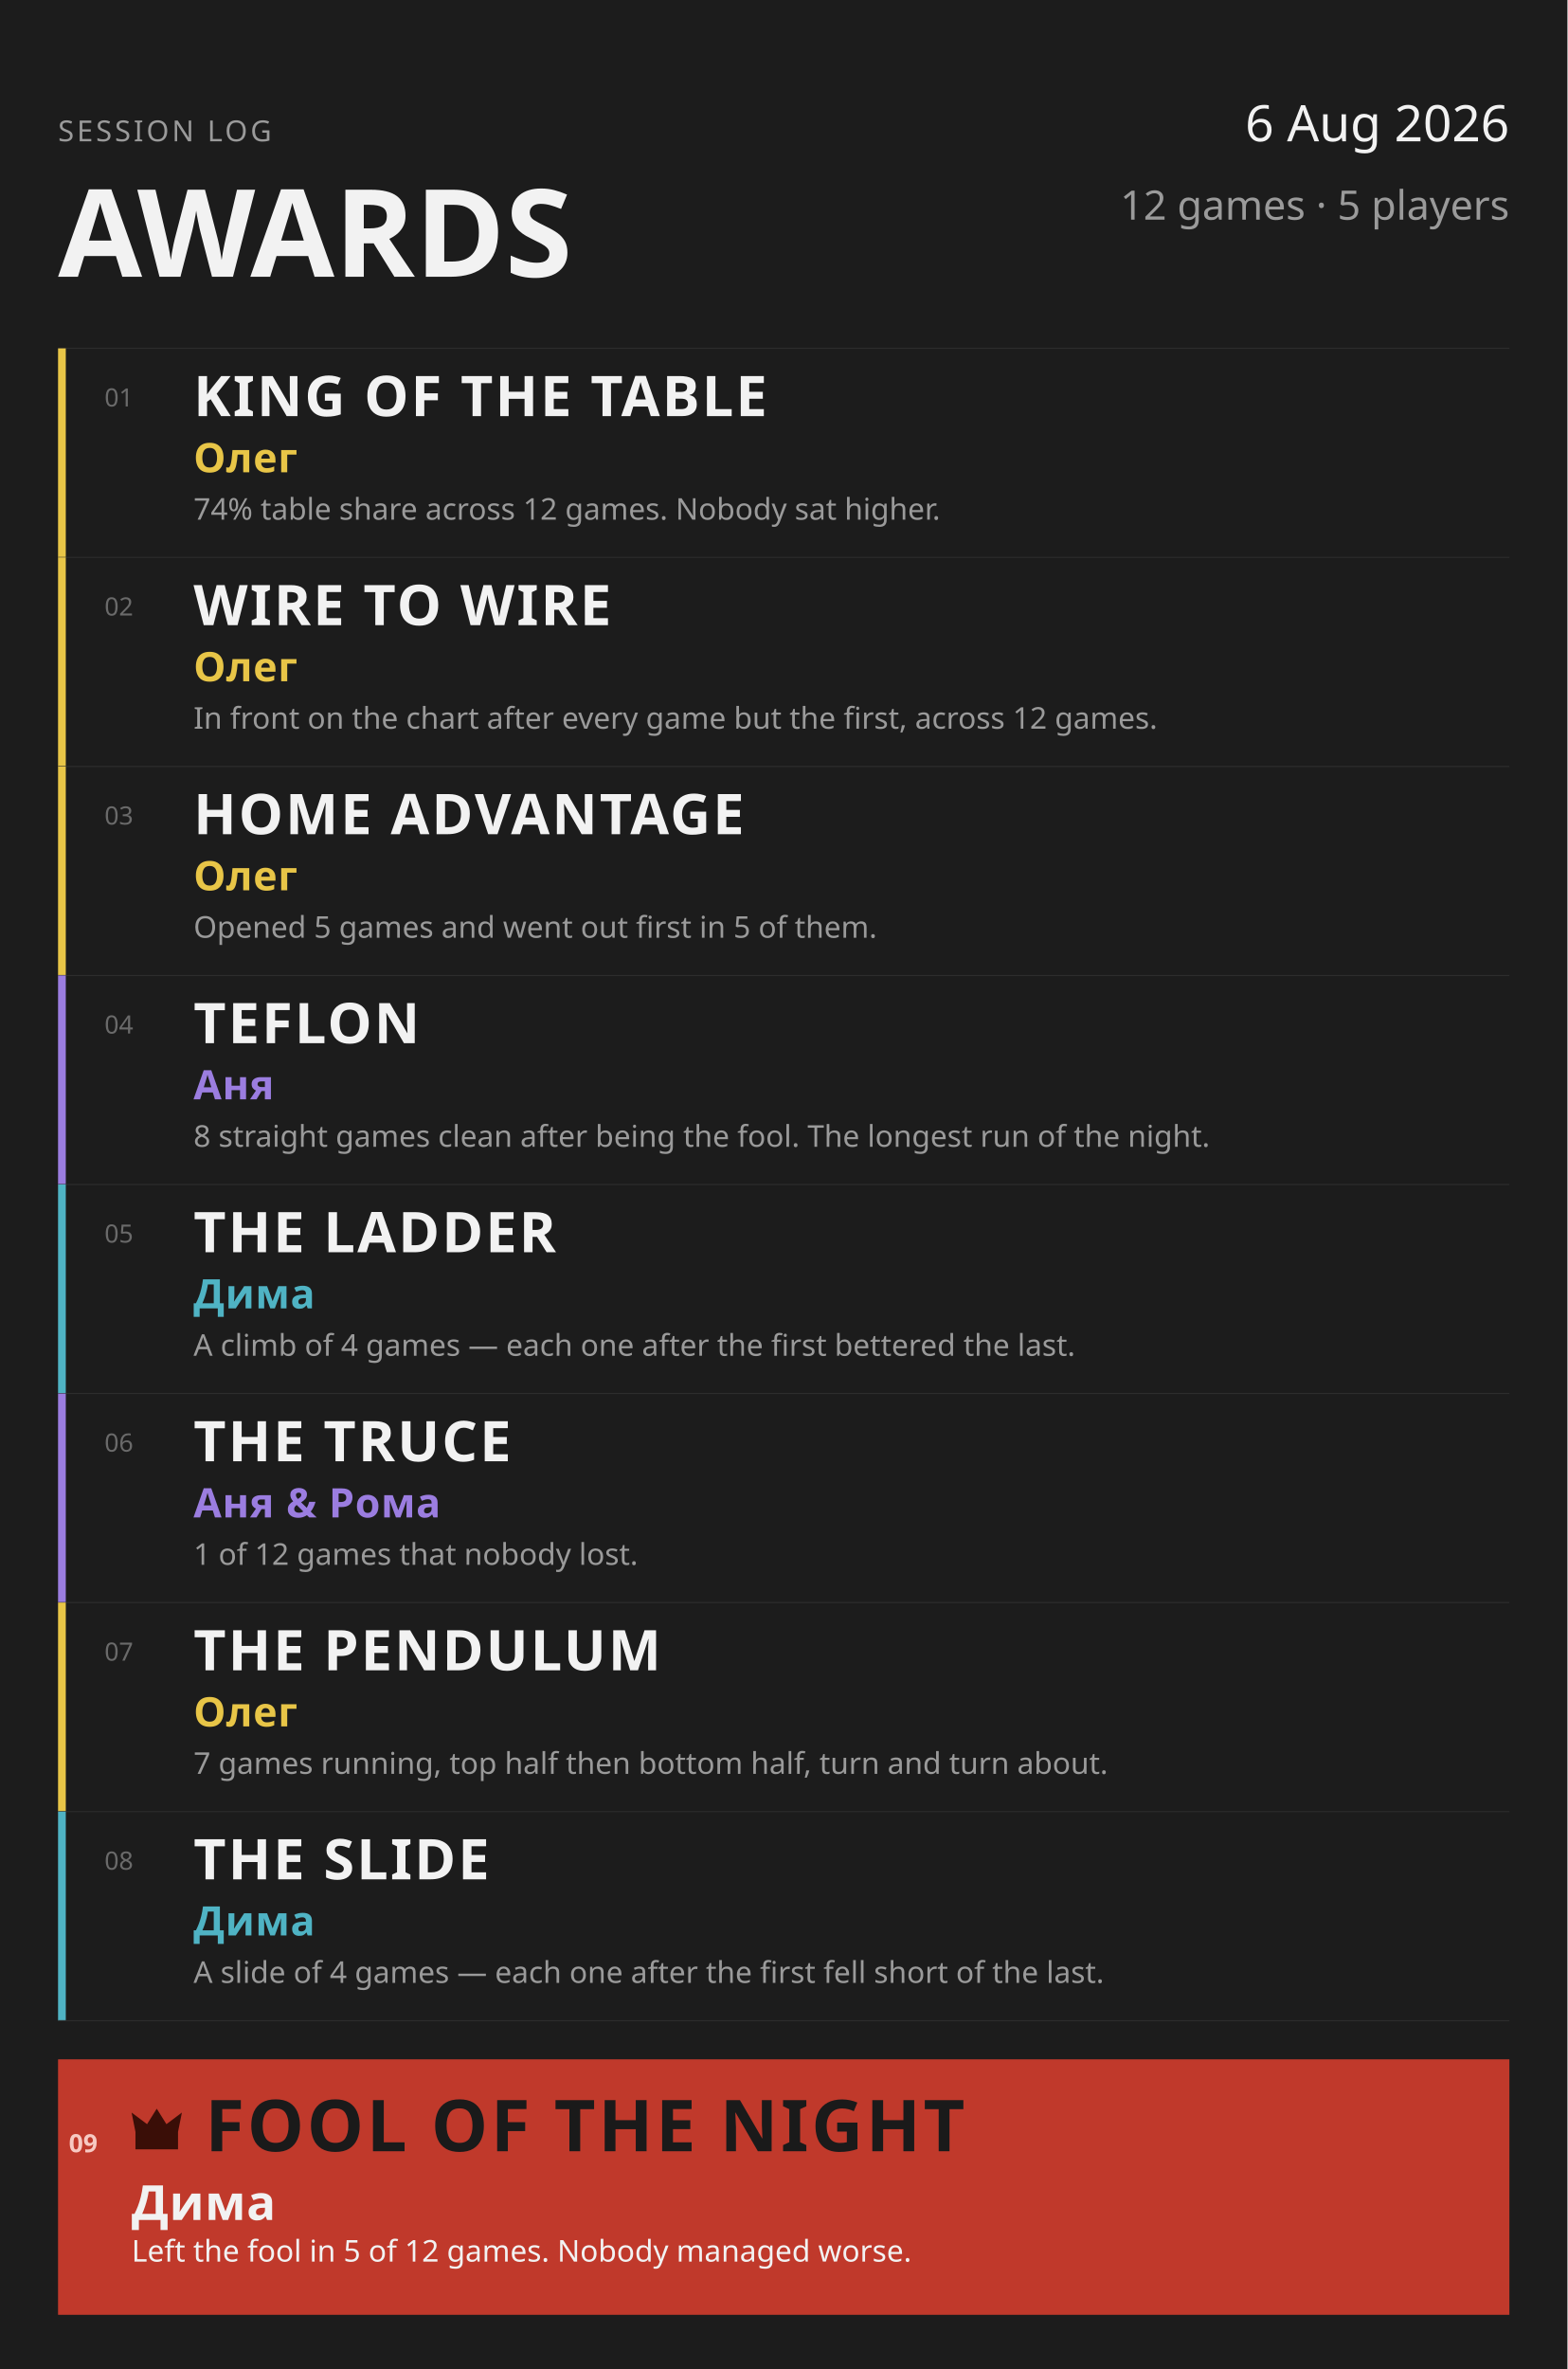
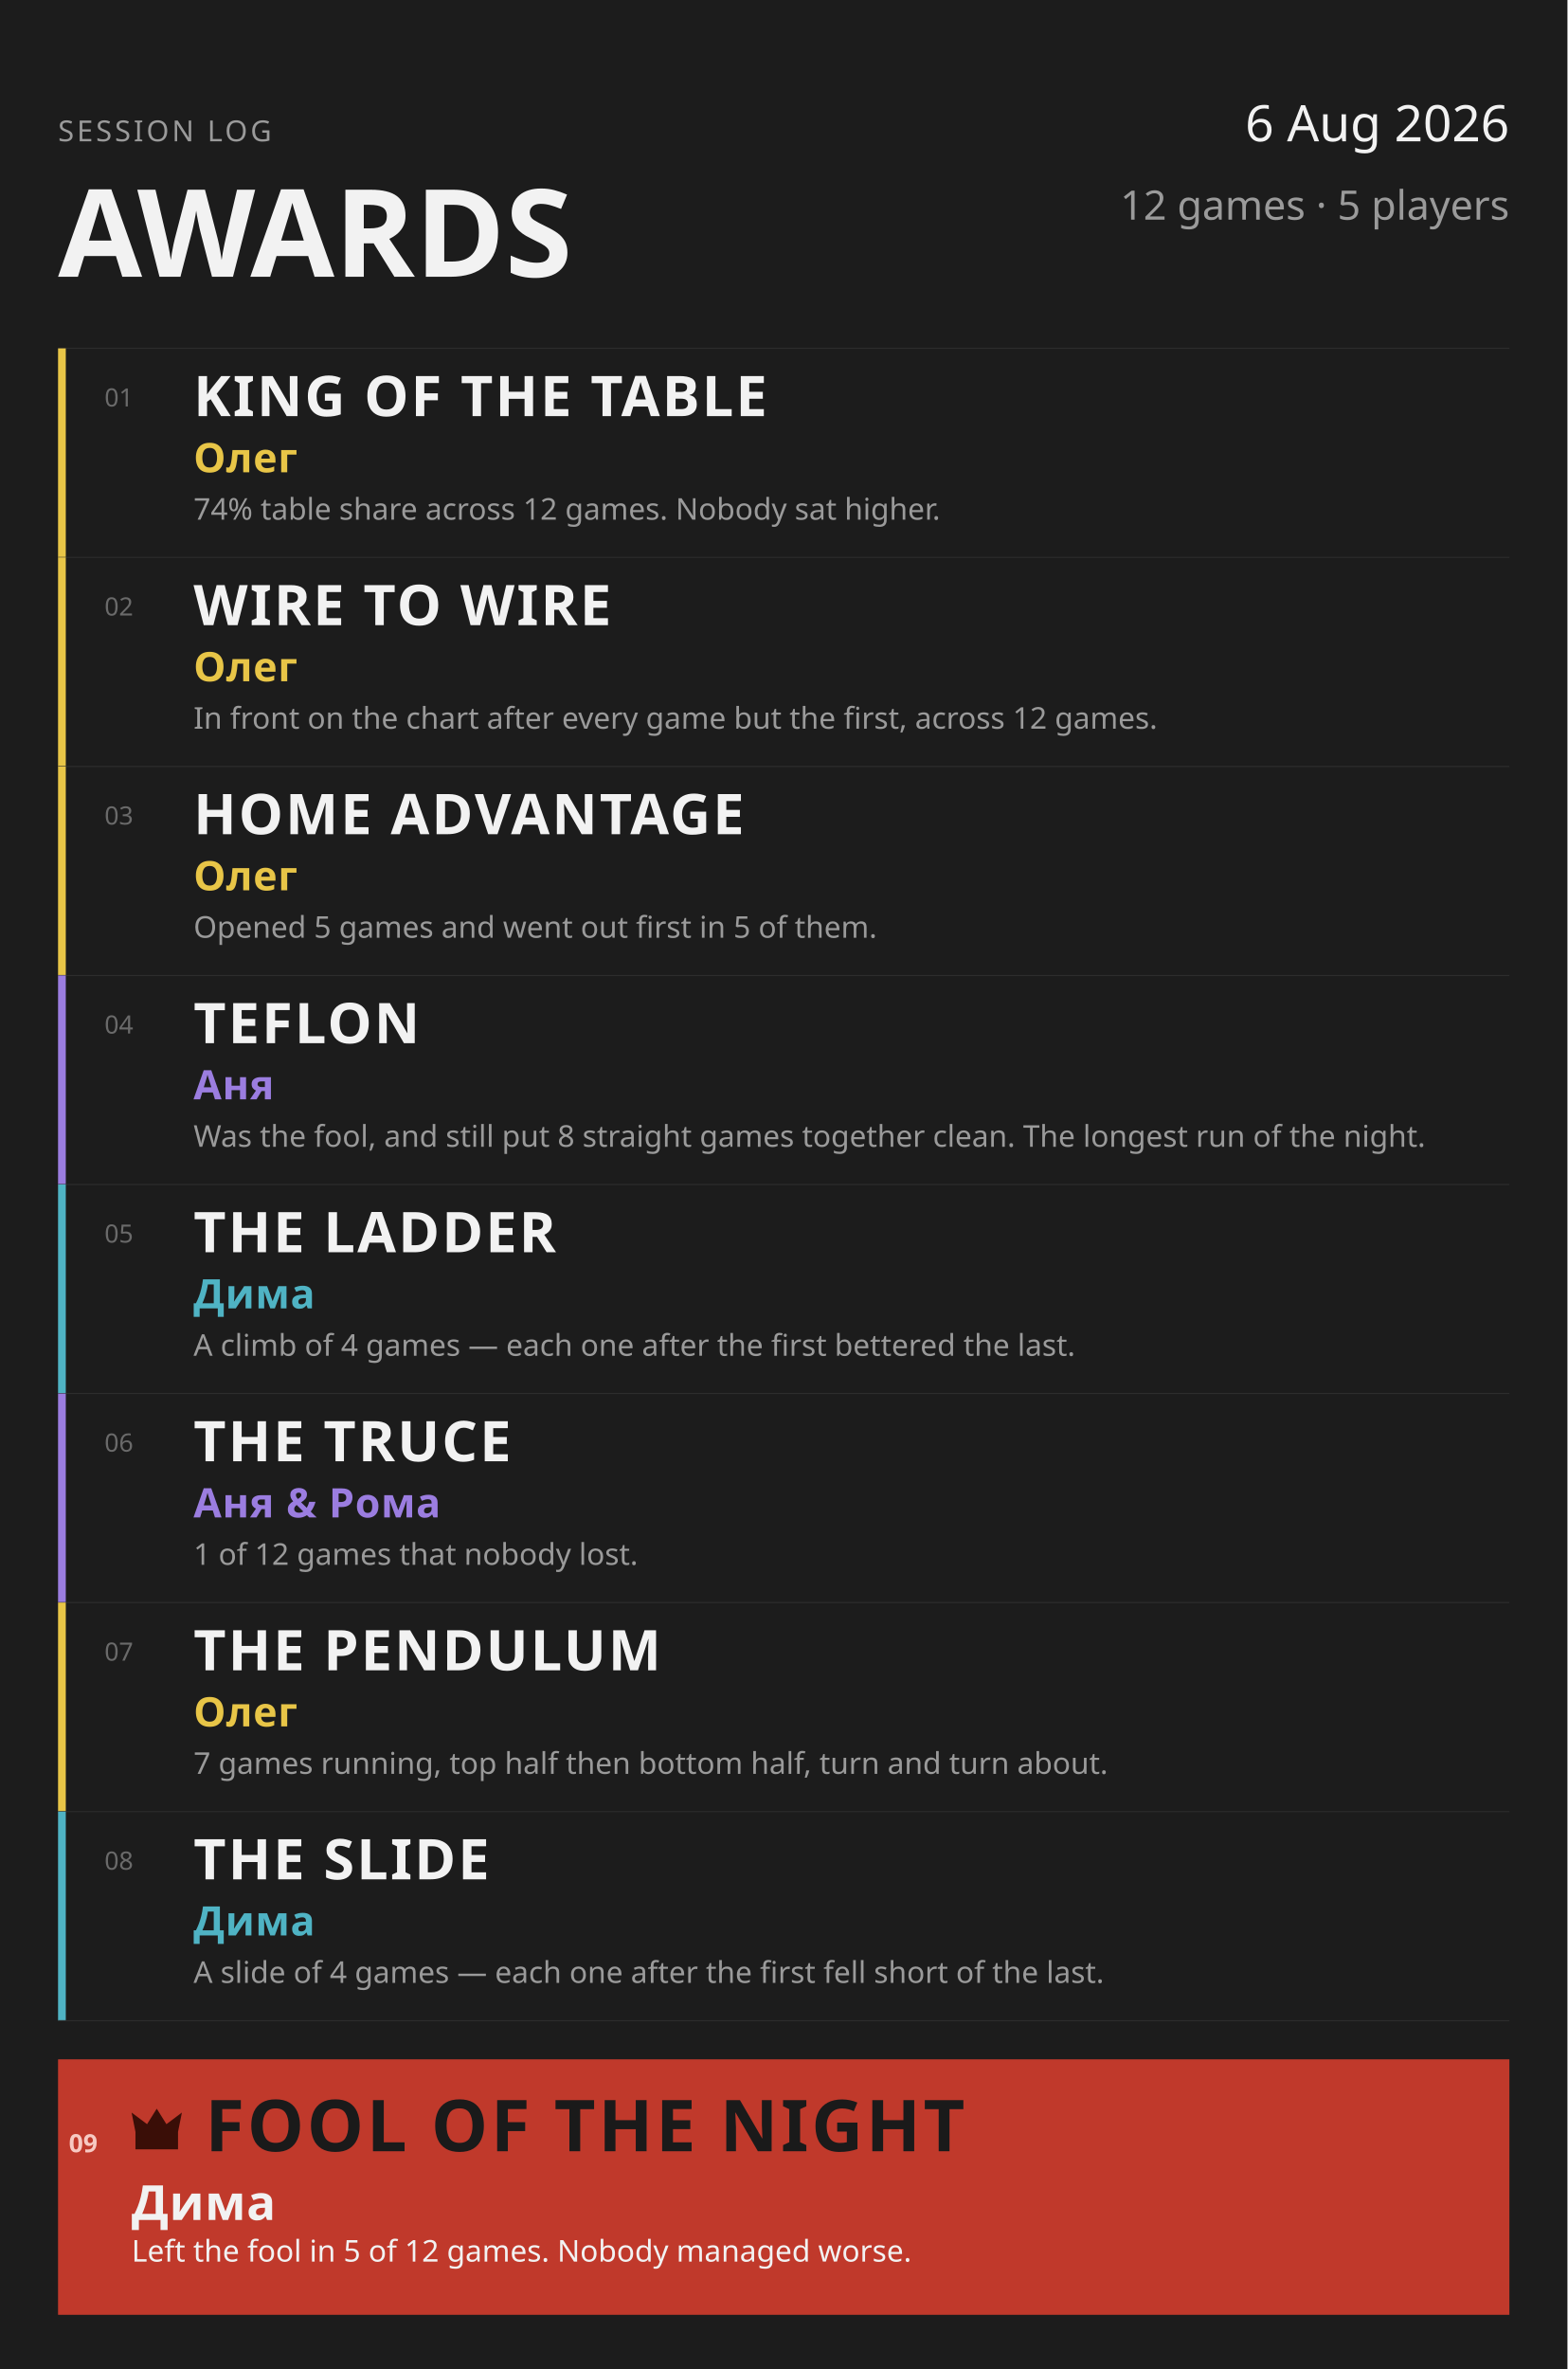
<svg xmlns="http://www.w3.org/2000/svg" width="1620" height="2448" viewBox="0 0 1620 2448">
  <rect x="0" y="0" width="1620" height="2448" fill="#1c1c1c" />
  <text x="60" y="146" fill="#9a9a9a" font-family="Noto Sans" font-size="30" letter-spacing="3">SESSION LOG</text>
  <text x="60" y="286" fill="#f2f2f2" font-family="Noto Sans" font-weight="bold" font-size="126">AWARDS</text>
  <text x="1560" y="146" fill="#f2f2f2" font-family="Noto Sans" font-size="52" text-anchor="end">6 Aug 2026</text>
  <text x="1560" y="227" fill="#9a9a9a" font-family="Noto Sans" font-size="42" text-anchor="end">12 games · 5 players</text>
  <line x1="60" y1="360" x2="1560" y2="360" stroke="#2e2e2e" stroke-width="1" />
  <rect x="60" y="360" width="8" height="216" fill="#e8c547" />
  <text x="108" y="420" fill="#6a6a6a" font-family="Noto Sans" font-size="26">01</text>
  <text x="200" y="430" fill="#f2f2f2" font-family="Noto Sans" font-weight="bold" font-size="58" letter-spacing="2.2">KING OF THE TABLE</text>
  <text x="200" y="488" fill="#e8c547" font-family="Noto Sans" font-weight="bold" font-size="42" letter-spacing="0.8">Олег</text>
  <text x="200" y="537" fill="#9a9a9a" font-family="Noto Sans" font-size="31">74% table share across 12 games. Nobody sat higher.</text>
  <line x1="60" y1="576" x2="1560" y2="576" stroke="#2e2e2e" stroke-width="1" />
  <rect x="60" y="576" width="8" height="216" fill="#e8c547" />
  <text x="108" y="636" fill="#6a6a6a" font-family="Noto Sans" font-size="26">02</text>
  <text x="200" y="646" fill="#f2f2f2" font-family="Noto Sans" font-weight="bold" font-size="58" letter-spacing="2.2">WIRE TO WIRE</text>
  <text x="200" y="704" fill="#e8c547" font-family="Noto Sans" font-weight="bold" font-size="42" letter-spacing="0.8">Олег</text>
  <text x="200" y="753" fill="#9a9a9a" font-family="Noto Sans" font-size="31">In front on the chart after every game but the first, across 12 games.</text>
  <line x1="60" y1="792" x2="1560" y2="792" stroke="#2e2e2e" stroke-width="1" />
  <rect x="60" y="792" width="8" height="216" fill="#e8c547" />
  <text x="108" y="852" fill="#6a6a6a" font-family="Noto Sans" font-size="26">03</text>
  <text x="200" y="862" fill="#f2f2f2" font-family="Noto Sans" font-weight="bold" font-size="58" letter-spacing="2.2">HOME ADVANTAGE</text>
  <text x="200" y="920" fill="#e8c547" font-family="Noto Sans" font-weight="bold" font-size="42" letter-spacing="0.8">Олег</text>
  <text x="200" y="969" fill="#9a9a9a" font-family="Noto Sans" font-size="31">Opened 5 games and went out first in 5 of them.</text>
  <line x1="60" y1="1008" x2="1560" y2="1008" stroke="#2e2e2e" stroke-width="1" />
  <rect x="60" y="1008" width="8" height="216" fill="#9b7de0" />
  <text x="108" y="1068" fill="#6a6a6a" font-family="Noto Sans" font-size="26">04</text>
  <text x="200" y="1078" fill="#f2f2f2" font-family="Noto Sans" font-weight="bold" font-size="58" letter-spacing="2.2">TEFLON</text>
  <text x="200" y="1136" fill="#9b7de0" font-family="Noto Sans" font-weight="bold" font-size="42" letter-spacing="0.8">Аня</text>
-   <text x="200" y="1185" fill="#9a9a9a" font-family="Noto Sans" font-size="31">8 straight games clean after being the fool. The longest run of the night.</text>
+   <text x="200" y="1185" fill="#9a9a9a" font-family="Noto Sans" font-size="31">Was the fool, and still put 8 straight games together clean. The longest run of the night.</text>
  <line x1="60" y1="1224" x2="1560" y2="1224" stroke="#2e2e2e" stroke-width="1" />
  <rect x="60" y="1224" width="8" height="216" fill="#4fb3c4" />
  <text x="108" y="1284" fill="#6a6a6a" font-family="Noto Sans" font-size="26">05</text>
  <text x="200" y="1294" fill="#f2f2f2" font-family="Noto Sans" font-weight="bold" font-size="58" letter-spacing="2.2">THE LADDER</text>
  <text x="200" y="1352" fill="#4fb3c4" font-family="Noto Sans" font-weight="bold" font-size="42" letter-spacing="0.8">Дима</text>
  <text x="200" y="1401" fill="#9a9a9a" font-family="Noto Sans" font-size="31">A climb of 4 games — each one after the first bettered the last.</text>
  <line x1="60" y1="1440" x2="1560" y2="1440" stroke="#2e2e2e" stroke-width="1" />
  <rect x="60" y="1440" width="8" height="216" fill="#9b7de0" />
  <text x="108" y="1500" fill="#6a6a6a" font-family="Noto Sans" font-size="26">06</text>
  <text x="200" y="1510" fill="#f2f2f2" font-family="Noto Sans" font-weight="bold" font-size="58" letter-spacing="2.2">THE TRUCE</text>
  <text x="200" y="1568" fill="#9b7de0" font-family="Noto Sans" font-weight="bold" font-size="42" letter-spacing="0.8">Аня &amp; Рома</text>
  <text x="200" y="1617" fill="#9a9a9a" font-family="Noto Sans" font-size="31">1 of 12 games that nobody lost.</text>
  <line x1="60" y1="1656" x2="1560" y2="1656" stroke="#2e2e2e" stroke-width="1" />
  <rect x="60" y="1656" width="8" height="216" fill="#e8c547" />
  <text x="108" y="1716" fill="#6a6a6a" font-family="Noto Sans" font-size="26">07</text>
  <text x="200" y="1726" fill="#f2f2f2" font-family="Noto Sans" font-weight="bold" font-size="58" letter-spacing="2.2">THE PENDULUM</text>
  <text x="200" y="1784" fill="#e8c547" font-family="Noto Sans" font-weight="bold" font-size="42" letter-spacing="0.8">Олег</text>
  <text x="200" y="1833" fill="#9a9a9a" font-family="Noto Sans" font-size="31">7 games running, top half then bottom half, turn and turn about.</text>
  <line x1="60" y1="1872" x2="1560" y2="1872" stroke="#2e2e2e" stroke-width="1" />
  <rect x="60" y="1872" width="8" height="216" fill="#4fb3c4" />
  <text x="108" y="1932" fill="#6a6a6a" font-family="Noto Sans" font-size="26">08</text>
  <text x="200" y="1942" fill="#f2f2f2" font-family="Noto Sans" font-weight="bold" font-size="58" letter-spacing="2.2">THE SLIDE</text>
  <text x="200" y="2000" fill="#4fb3c4" font-family="Noto Sans" font-weight="bold" font-size="42" letter-spacing="0.8">Дима</text>
  <text x="200" y="2049" fill="#9a9a9a" font-family="Noto Sans" font-size="31">A slide of 4 games — each one after the first fell short of the last.</text>
  <line x1="60" y1="2088" x2="1560" y2="2088" stroke="#2e2e2e" stroke-width="1" />
  <rect x="60" y="2128" width="1500" height="264" fill="#c0392b" />
  <text x="86" y="2224" fill="#f7c9c2" font-family="Noto Sans" font-weight="bold" font-size="26" text-anchor="middle">09</text>
  <path d="M2 21 L2 12 L0 2 L8 8 L13 0 L18 8 L26 2 L24 12 L24 21 Z" fill="#3a0e07" transform="translate(136 2179) scale(2)" />
  <text x="212" y="2223" fill="#1a1a1a" font-family="Noto Sans" font-weight="bold" font-size="74" letter-spacing="2.8">FOOL OF THE NIGHT</text>
  <text x="136" y="2294" fill="#f2f2f2" font-family="Noto Sans" font-weight="bold" font-size="50" letter-spacing="0.8">Дима</text>
  <text x="136" y="2337" fill="#f2f2f2" font-family="Noto Sans" font-size="31">Left the fool in 5 of 12 games. Nobody managed worse.</text>
</svg>
